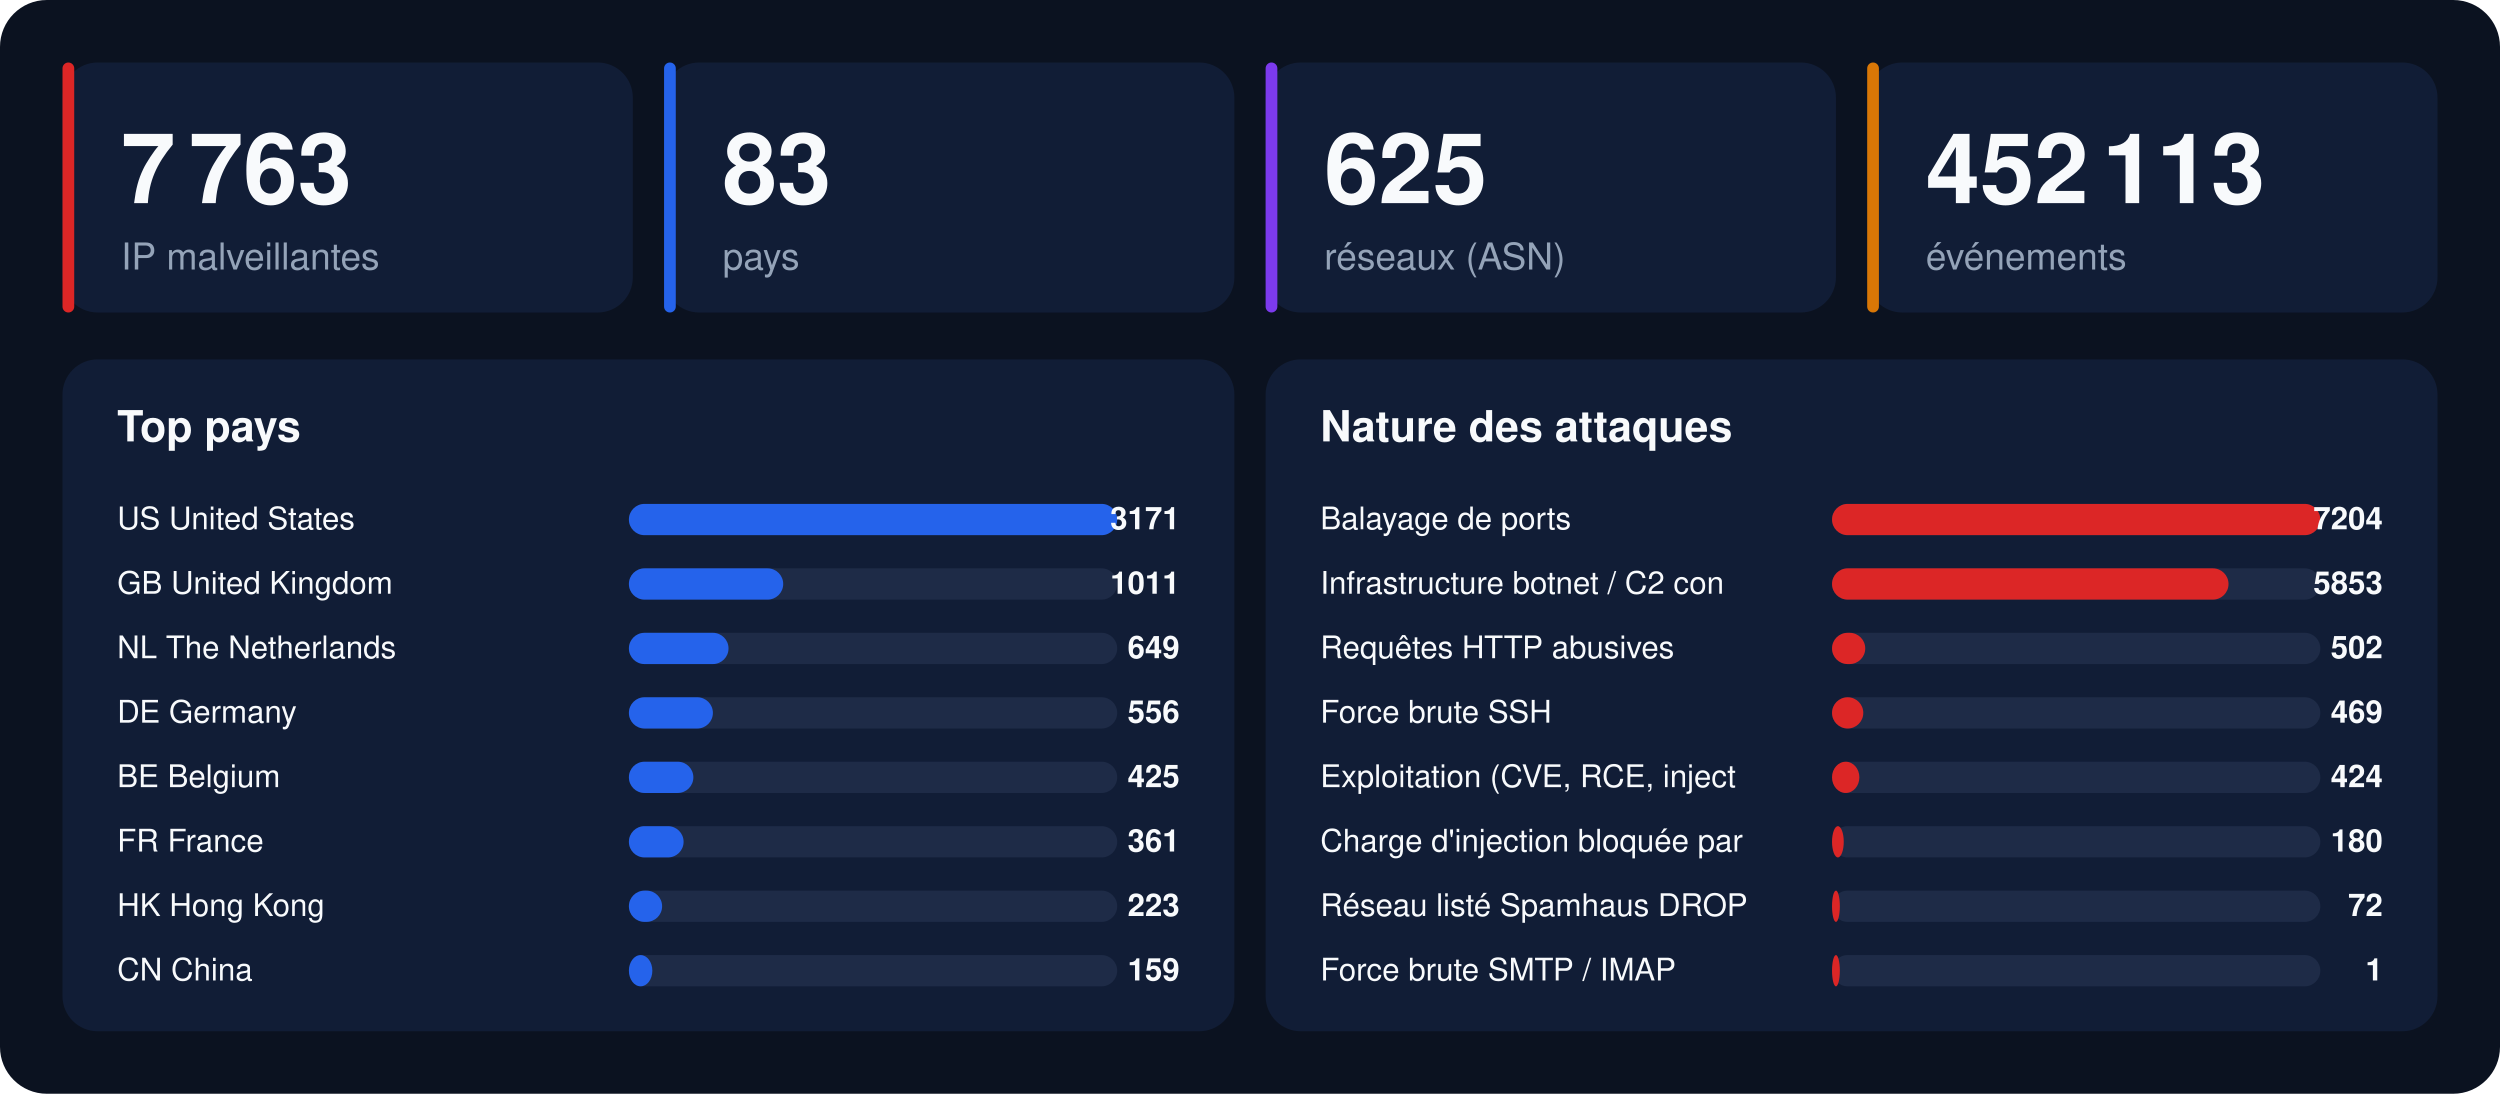
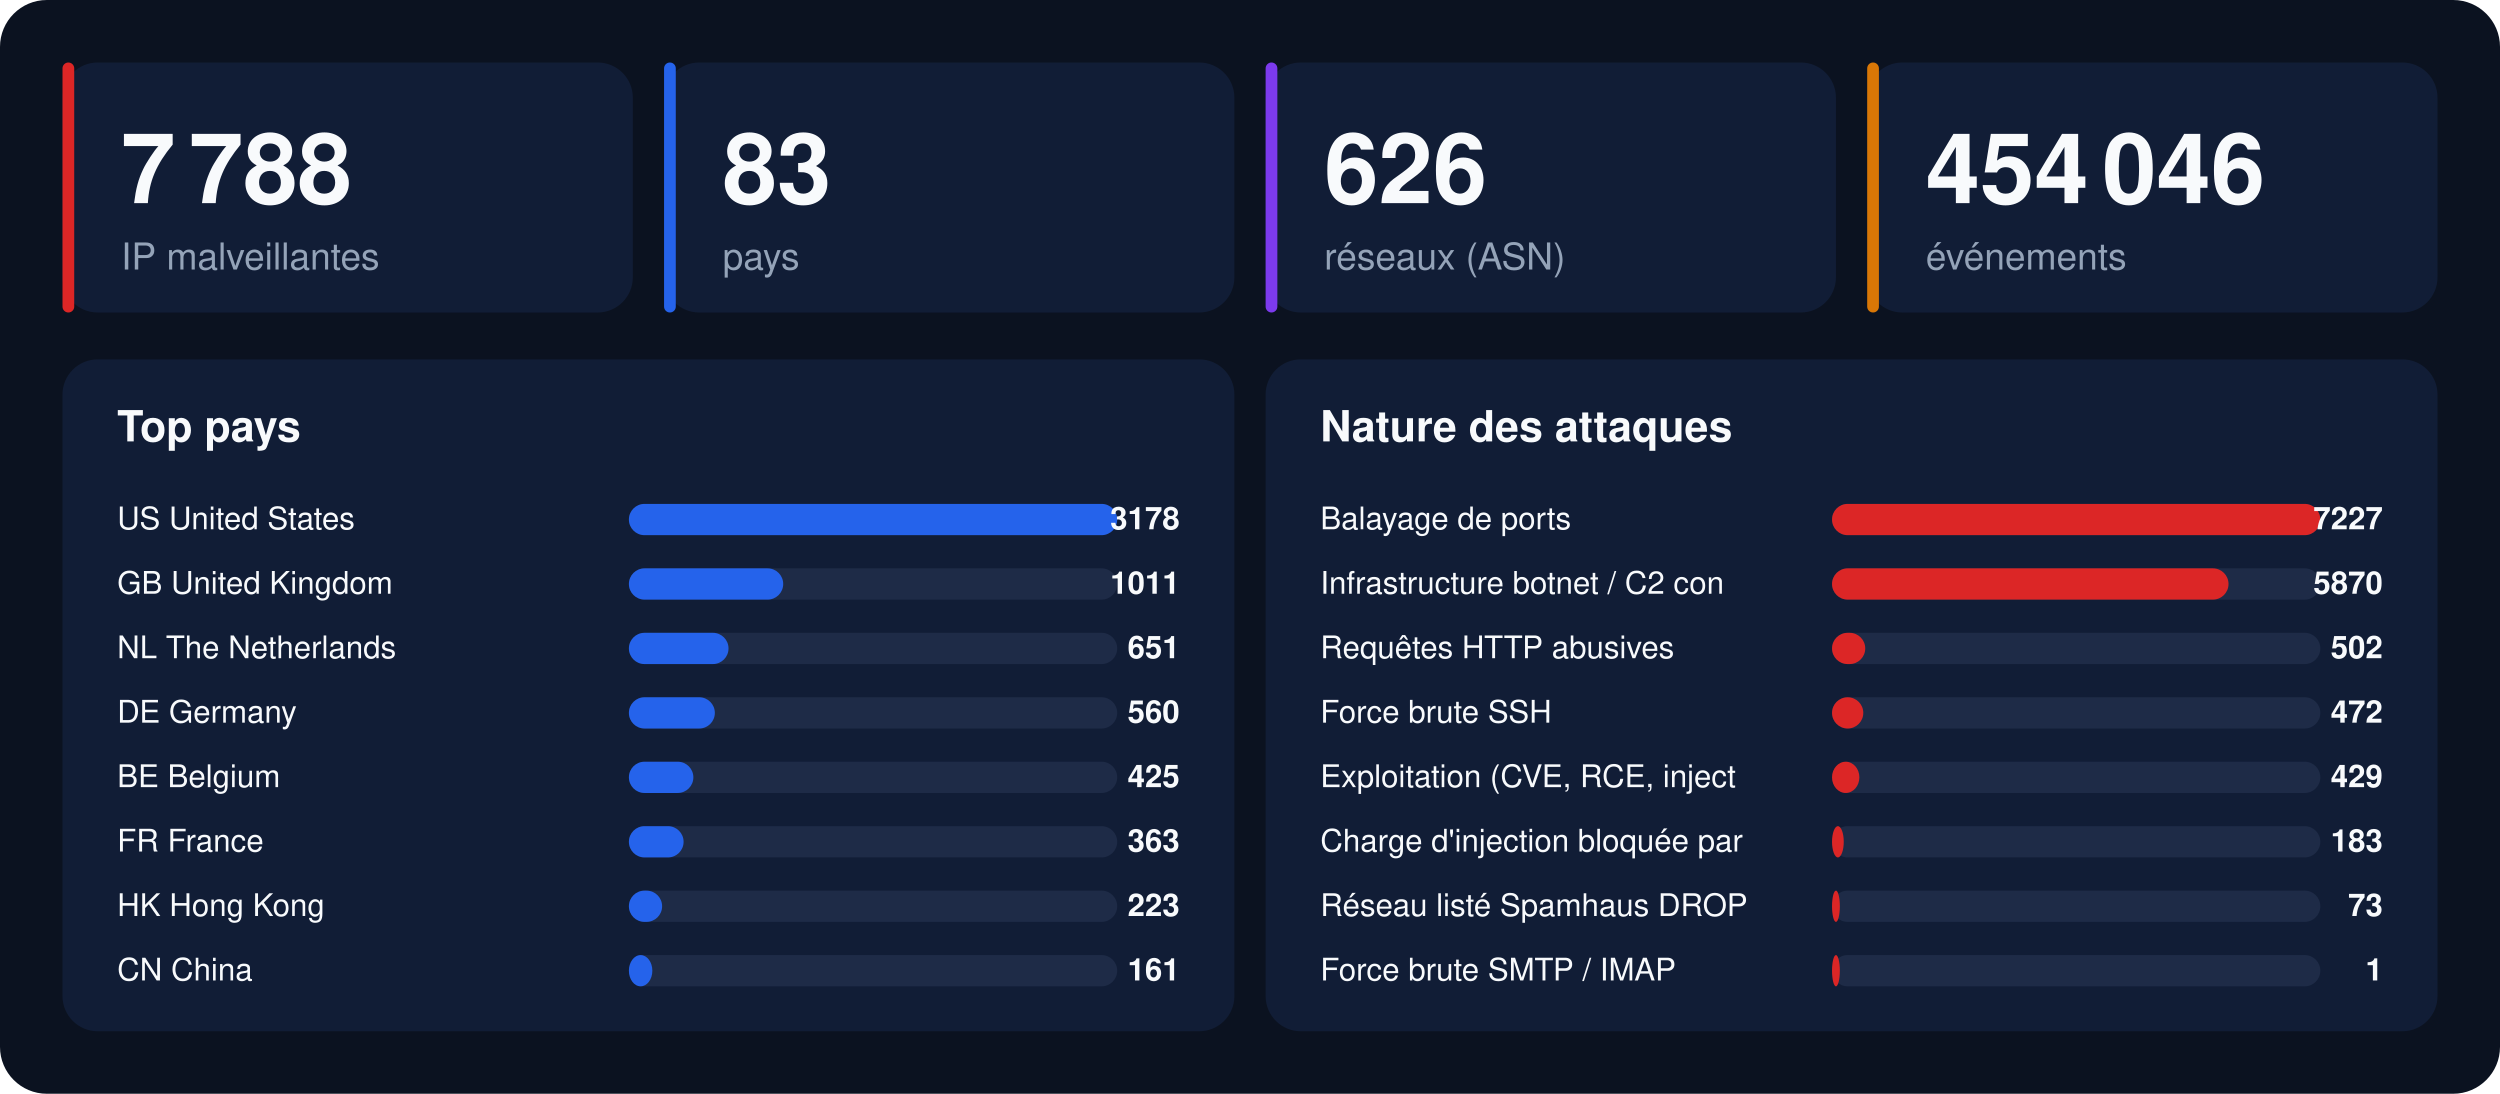
<svg xmlns="http://www.w3.org/2000/svg" width="1280" height="560" viewBox="0 0 1280 560" font-family="-apple-system,BlinkMacSystemFont,'Segoe UI',Helvetica,Arial,sans-serif">
  <rect width="1280" height="560" rx="24" fill="#0b1220" />
  <rect x="32" y="32" width="292" height="128" rx="18" fill="#111d36" />
  <rect x="32" y="32" width="6" height="128" rx="3" fill="#dc2626" />
-   <text x="62" y="104" font-size="50" font-weight="800" fill="#f8fafc">7 763</text>
+   <text x="62" y="104" font-size="50" font-weight="800" fill="#f8fafc">7 788</text>
  <text x="62" y="138" font-size="19" fill="#94a3b8">IP malveillantes</text>
  <rect x="340" y="32" width="292" height="128" rx="18" fill="#111d36" />
  <rect x="340" y="32" width="6" height="128" rx="3" fill="#2563eb" />
  <text x="370" y="104" font-size="50" font-weight="800" fill="#f8fafc">83</text>
  <text x="370" y="138" font-size="19" fill="#94a3b8">pays</text>
  <rect x="648" y="32" width="292" height="128" rx="18" fill="#111d36" />
  <rect x="648" y="32" width="6" height="128" rx="3" fill="#7c3aed" />
-   <text x="678" y="104" font-size="50" font-weight="800" fill="#f8fafc">625</text>
+   <text x="678" y="104" font-size="50" font-weight="800" fill="#f8fafc">626</text>
  <text x="678" y="138" font-size="19" fill="#94a3b8">réseaux (ASN)</text>
  <rect x="956" y="32" width="292" height="128" rx="18" fill="#111d36" />
  <rect x="956" y="32" width="6" height="128" rx="3" fill="#d97706" />
-   <text x="986" y="104" font-size="50" font-weight="800" fill="#f8fafc">452 113</text>
+   <text x="986" y="104" font-size="50" font-weight="800" fill="#f8fafc">454 046</text>
  <text x="986" y="138" font-size="19" fill="#94a3b8">événements</text>
  <rect x="32" y="184" width="600" height="344" rx="18" fill="#111d36" />
  <text x="60" y="226" font-size="22" font-weight="700" fill="#f8fafc">Top pays</text>
  <text x="60" y="271" font-size="16" fill="#f8fafc">US  United States</text>
  <rect x="322" y="258" width="250" height="16" rx="8" fill="#1e2b47" />
  <rect x="322" y="258" width="250" height="16" rx="8" fill="#2563eb" />
-   <text x="604" y="271" font-size="16" font-weight="700" text-anchor="end" fill="#f8fafc">3171</text>
+   <text x="604" y="271" font-size="16" font-weight="700" text-anchor="end" fill="#f8fafc">3178</text>
  <text x="60" y="304" font-size="16" fill="#f8fafc">GB  United Kingdom</text>
  <rect x="322" y="291" width="250" height="16" rx="8" fill="#1e2b47" />
  <rect x="322" y="291" width="79" height="16" rx="8" fill="#2563eb" />
  <text x="604" y="304" font-size="16" font-weight="700" text-anchor="end" fill="#f8fafc">1011</text>
  <text x="60" y="337" font-size="16" fill="#f8fafc">NL  The Netherlands</text>
  <rect x="322" y="324" width="250" height="16" rx="8" fill="#1e2b47" />
  <rect x="322" y="324" width="51" height="16" rx="8" fill="#2563eb" />
-   <text x="604" y="337" font-size="16" font-weight="700" text-anchor="end" fill="#f8fafc">649</text>
+   <text x="604" y="337" font-size="16" font-weight="700" text-anchor="end" fill="#f8fafc">651</text>
  <text x="60" y="370" font-size="16" fill="#f8fafc">DE  Germany</text>
  <rect x="322" y="357" width="250" height="16" rx="8" fill="#1e2b47" />
-   <rect x="322" y="357" width="43" height="16" rx="8" fill="#2563eb" />
-   <text x="604" y="370" font-size="16" font-weight="700" text-anchor="end" fill="#f8fafc">556</text>
+   <rect x="322" y="357" width="44" height="16" rx="8" fill="#2563eb" />
+   <text x="604" y="370" font-size="16" font-weight="700" text-anchor="end" fill="#f8fafc">560</text>
  <text x="60" y="403" font-size="16" fill="#f8fafc">BE  Belgium</text>
  <rect x="322" y="390" width="250" height="16" rx="8" fill="#1e2b47" />
  <rect x="322" y="390" width="33" height="16" rx="8" fill="#2563eb" />
  <text x="604" y="403" font-size="16" font-weight="700" text-anchor="end" fill="#f8fafc">425</text>
  <text x="60" y="436" font-size="16" fill="#f8fafc">FR  France</text>
  <rect x="322" y="423" width="250" height="16" rx="8" fill="#1e2b47" />
  <rect x="322" y="423" width="28" height="16" rx="8" fill="#2563eb" />
-   <text x="604" y="436" font-size="16" font-weight="700" text-anchor="end" fill="#f8fafc">361</text>
+   <text x="604" y="436" font-size="16" font-weight="700" text-anchor="end" fill="#f8fafc">363</text>
  <text x="60" y="469" font-size="16" fill="#f8fafc">HK  Hong Kong</text>
  <rect x="322" y="456" width="250" height="16" rx="8" fill="#1e2b47" />
  <rect x="322" y="456" width="17" height="16" rx="8" fill="#2563eb" />
  <text x="604" y="469" font-size="16" font-weight="700" text-anchor="end" fill="#f8fafc">223</text>
  <text x="60" y="502" font-size="16" fill="#f8fafc">CN  China</text>
  <rect x="322" y="489" width="250" height="16" rx="8" fill="#1e2b47" />
  <rect x="322" y="489" width="12" height="16" rx="8" fill="#2563eb" />
-   <text x="604" y="502" font-size="16" font-weight="700" text-anchor="end" fill="#f8fafc">159</text>
+   <text x="604" y="502" font-size="16" font-weight="700" text-anchor="end" fill="#f8fafc">161</text>
  <rect x="648" y="184" width="600" height="344" rx="18" fill="#111d36" />
  <text x="676" y="226" font-size="22" font-weight="700" fill="#f8fafc">Nature des attaques</text>
  <text x="676" y="271" font-size="16" fill="#f8fafc">Balayage de ports</text>
  <rect x="938" y="258" width="250" height="16" rx="8" fill="#1e2b47" />
  <rect x="938" y="258" width="250" height="16" rx="8" fill="#dc2626" />
-   <text x="1220" y="271" font-size="16" font-weight="700" text-anchor="end" fill="#f8fafc">7204</text>
+   <text x="1220" y="271" font-size="16" font-weight="700" text-anchor="end" fill="#f8fafc">7227</text>
  <text x="676" y="304" font-size="16" fill="#f8fafc">Infrastructure botnet / C2 con</text>
  <rect x="938" y="291" width="250" height="16" rx="8" fill="#1e2b47" />
  <rect x="938" y="291" width="203" height="16" rx="8" fill="#dc2626" />
-   <text x="1220" y="304" font-size="16" font-weight="700" text-anchor="end" fill="#f8fafc">5853</text>
+   <text x="1220" y="304" font-size="16" font-weight="700" text-anchor="end" fill="#f8fafc">5870</text>
  <text x="676" y="337" font-size="16" fill="#f8fafc">Requêtes HTTP abusives</text>
  <rect x="938" y="324" width="250" height="16" rx="8" fill="#1e2b47" />
  <rect x="938" y="324" width="17" height="16" rx="8" fill="#dc2626" />
  <text x="1220" y="337" font-size="16" font-weight="700" text-anchor="end" fill="#f8fafc">502</text>
  <text x="676" y="370" font-size="16" fill="#f8fafc">Force brute SSH</text>
  <rect x="938" y="357" width="250" height="16" rx="8" fill="#1e2b47" />
  <rect x="938" y="357" width="16" height="16" rx="8" fill="#dc2626" />
-   <text x="1220" y="370" font-size="16" font-weight="700" text-anchor="end" fill="#f8fafc">469</text>
+   <text x="1220" y="370" font-size="16" font-weight="700" text-anchor="end" fill="#f8fafc">472</text>
  <text x="676" y="403" font-size="16" fill="#f8fafc">Exploitation (CVE, RCE, inject</text>
  <rect x="938" y="390" width="250" height="16" rx="8" fill="#1e2b47" />
  <rect x="938" y="390" width="14" height="16" rx="8" fill="#dc2626" />
-   <text x="1220" y="403" font-size="16" font-weight="700" text-anchor="end" fill="#f8fafc">424</text>
+   <text x="1220" y="403" font-size="16" font-weight="700" text-anchor="end" fill="#f8fafc">429</text>
  <text x="676" y="436" font-size="16" fill="#f8fafc">Charge d'injection bloquée par</text>
  <rect x="938" y="423" width="250" height="16" rx="8" fill="#1e2b47" />
  <rect x="938" y="423" width="6" height="16" rx="8" fill="#dc2626" />
-   <text x="1220" y="436" font-size="16" font-weight="700" text-anchor="end" fill="#f8fafc">180</text>
+   <text x="1220" y="436" font-size="16" font-weight="700" text-anchor="end" fill="#f8fafc">183</text>
  <text x="676" y="469" font-size="16" fill="#f8fafc">Réseau listé Spamhaus DROP</text>
  <rect x="938" y="456" width="250" height="16" rx="8" fill="#1e2b47" />
  <rect x="938" y="456" width="4" height="16" rx="8" fill="#dc2626" />
-   <text x="1220" y="469" font-size="16" font-weight="700" text-anchor="end" fill="#f8fafc">72</text>
+   <text x="1220" y="469" font-size="16" font-weight="700" text-anchor="end" fill="#f8fafc">73</text>
  <text x="676" y="502" font-size="16" fill="#f8fafc">Force brute SMTP / IMAP</text>
  <rect x="938" y="489" width="250" height="16" rx="8" fill="#1e2b47" />
  <rect x="938" y="489" width="4" height="16" rx="8" fill="#dc2626" />
  <text x="1220" y="502" font-size="16" font-weight="700" text-anchor="end" fill="#f8fafc">1</text>
</svg>
